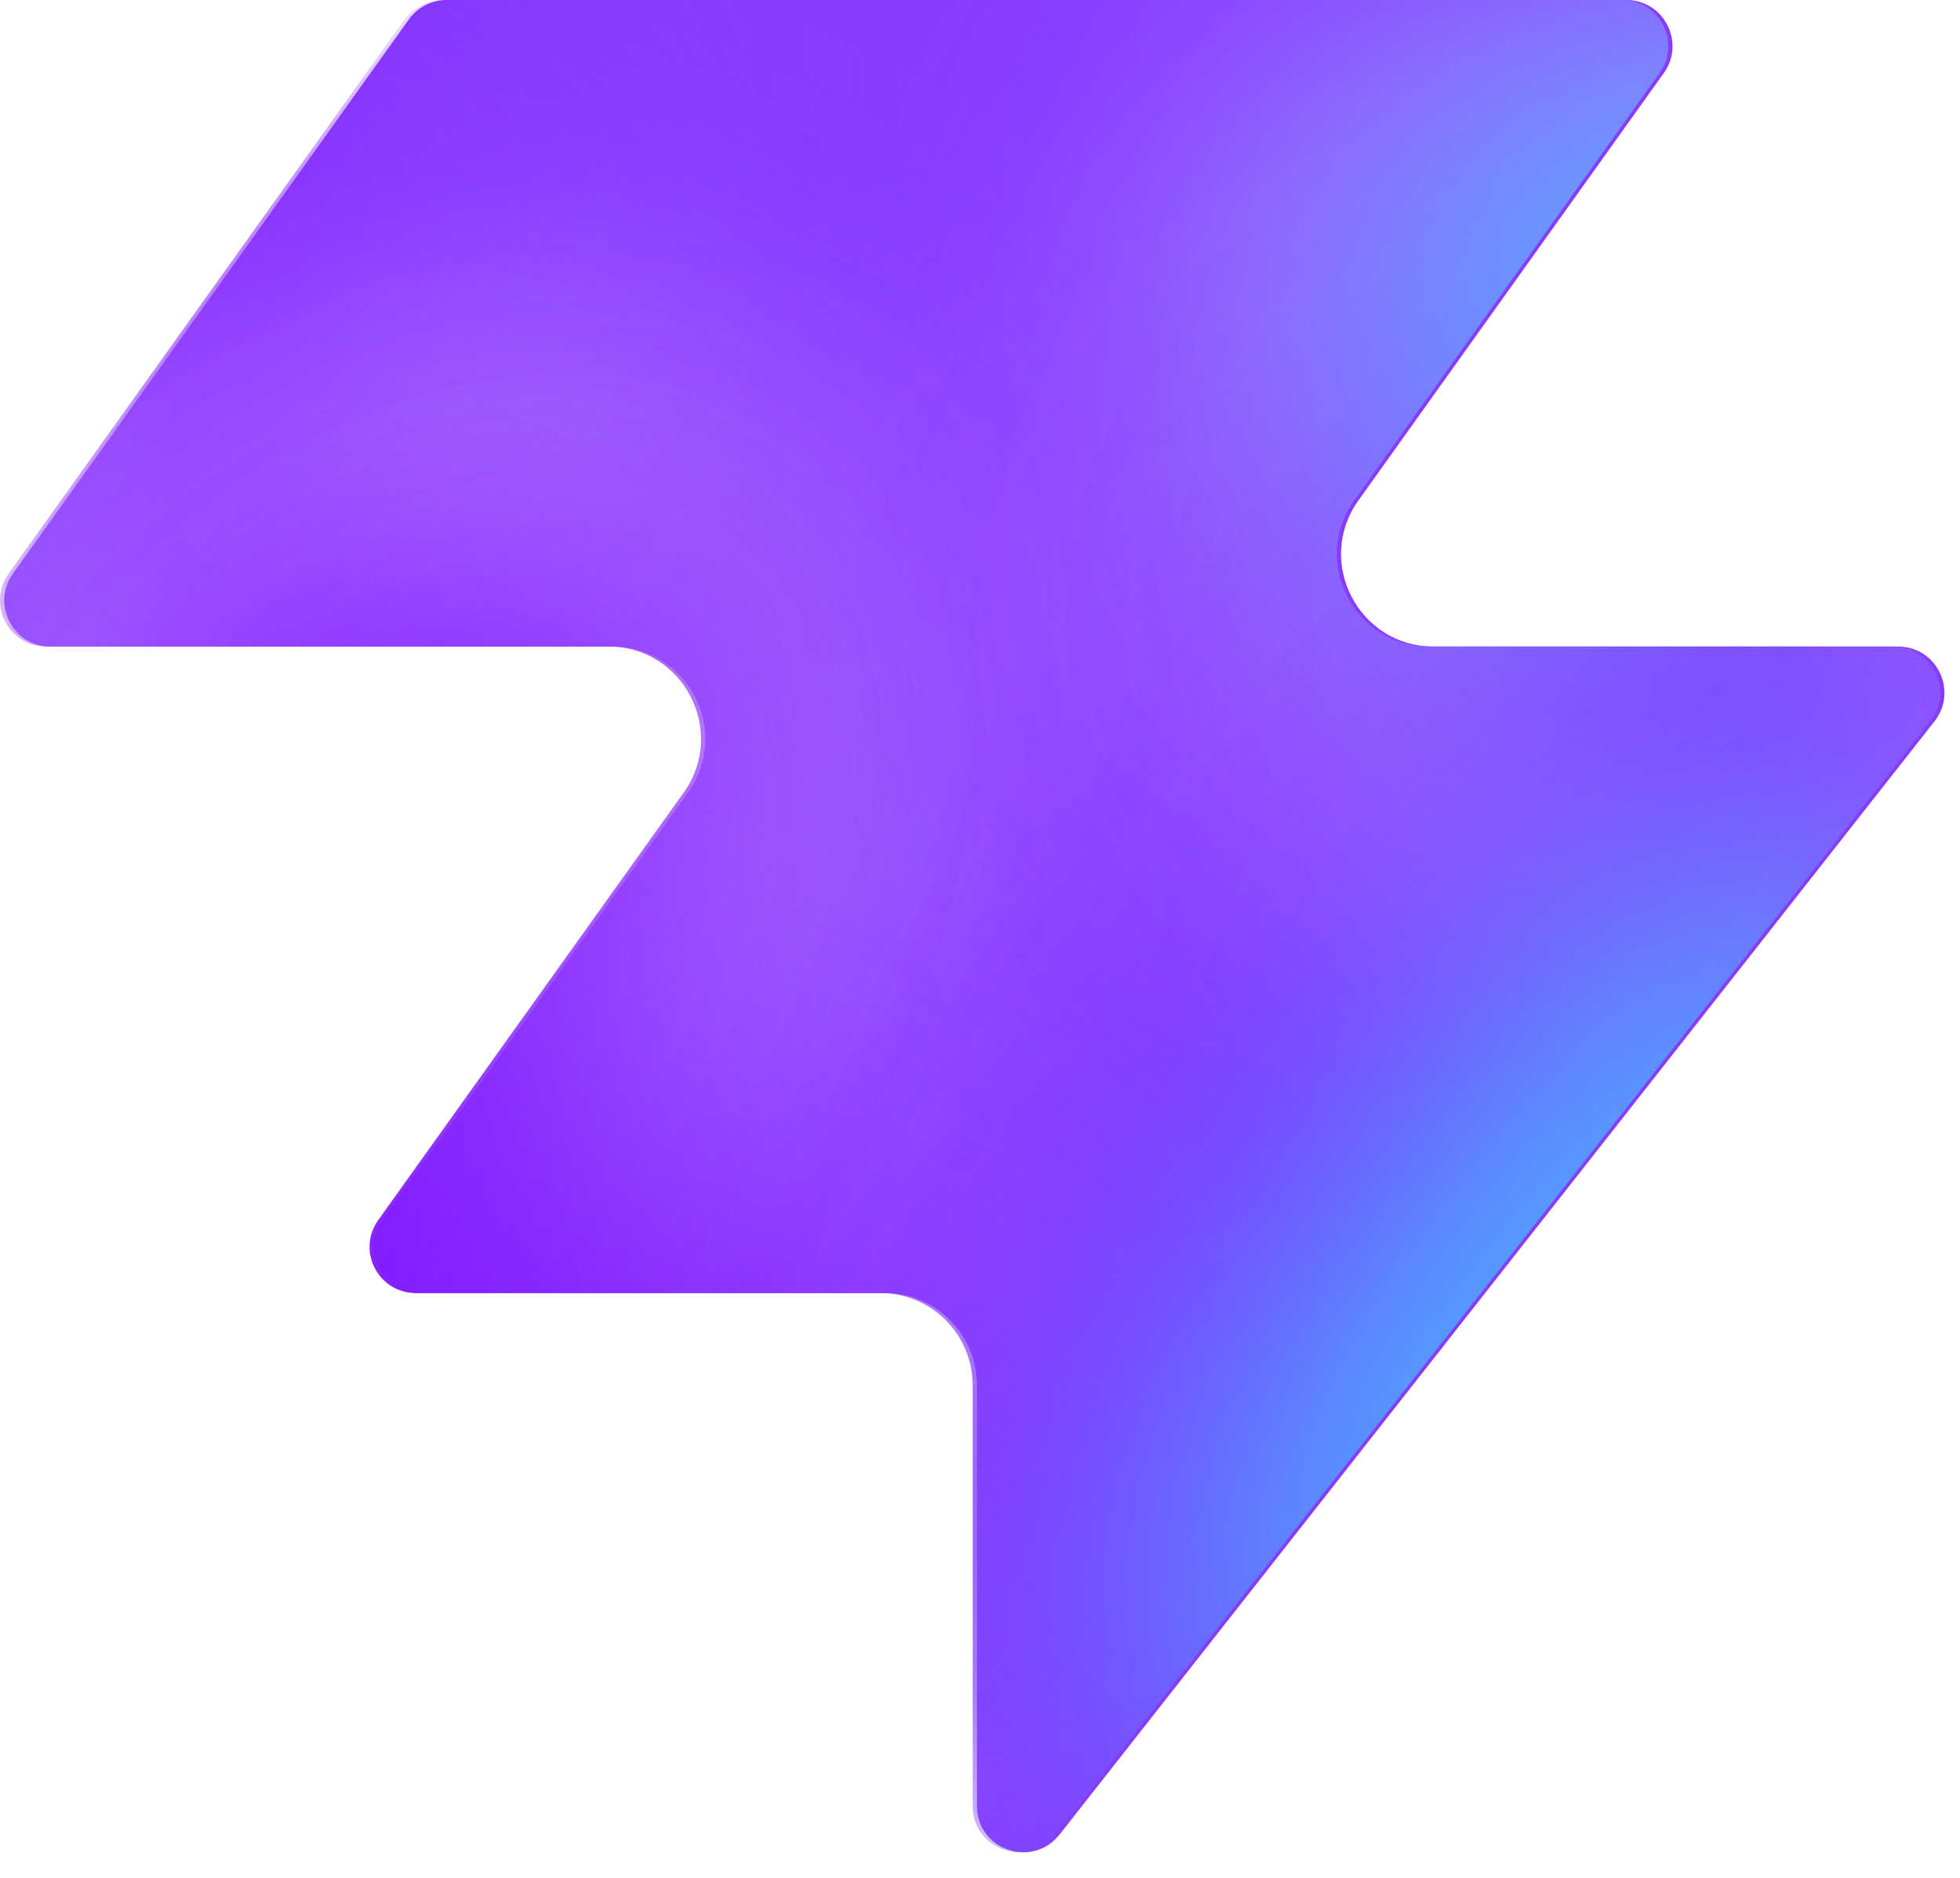
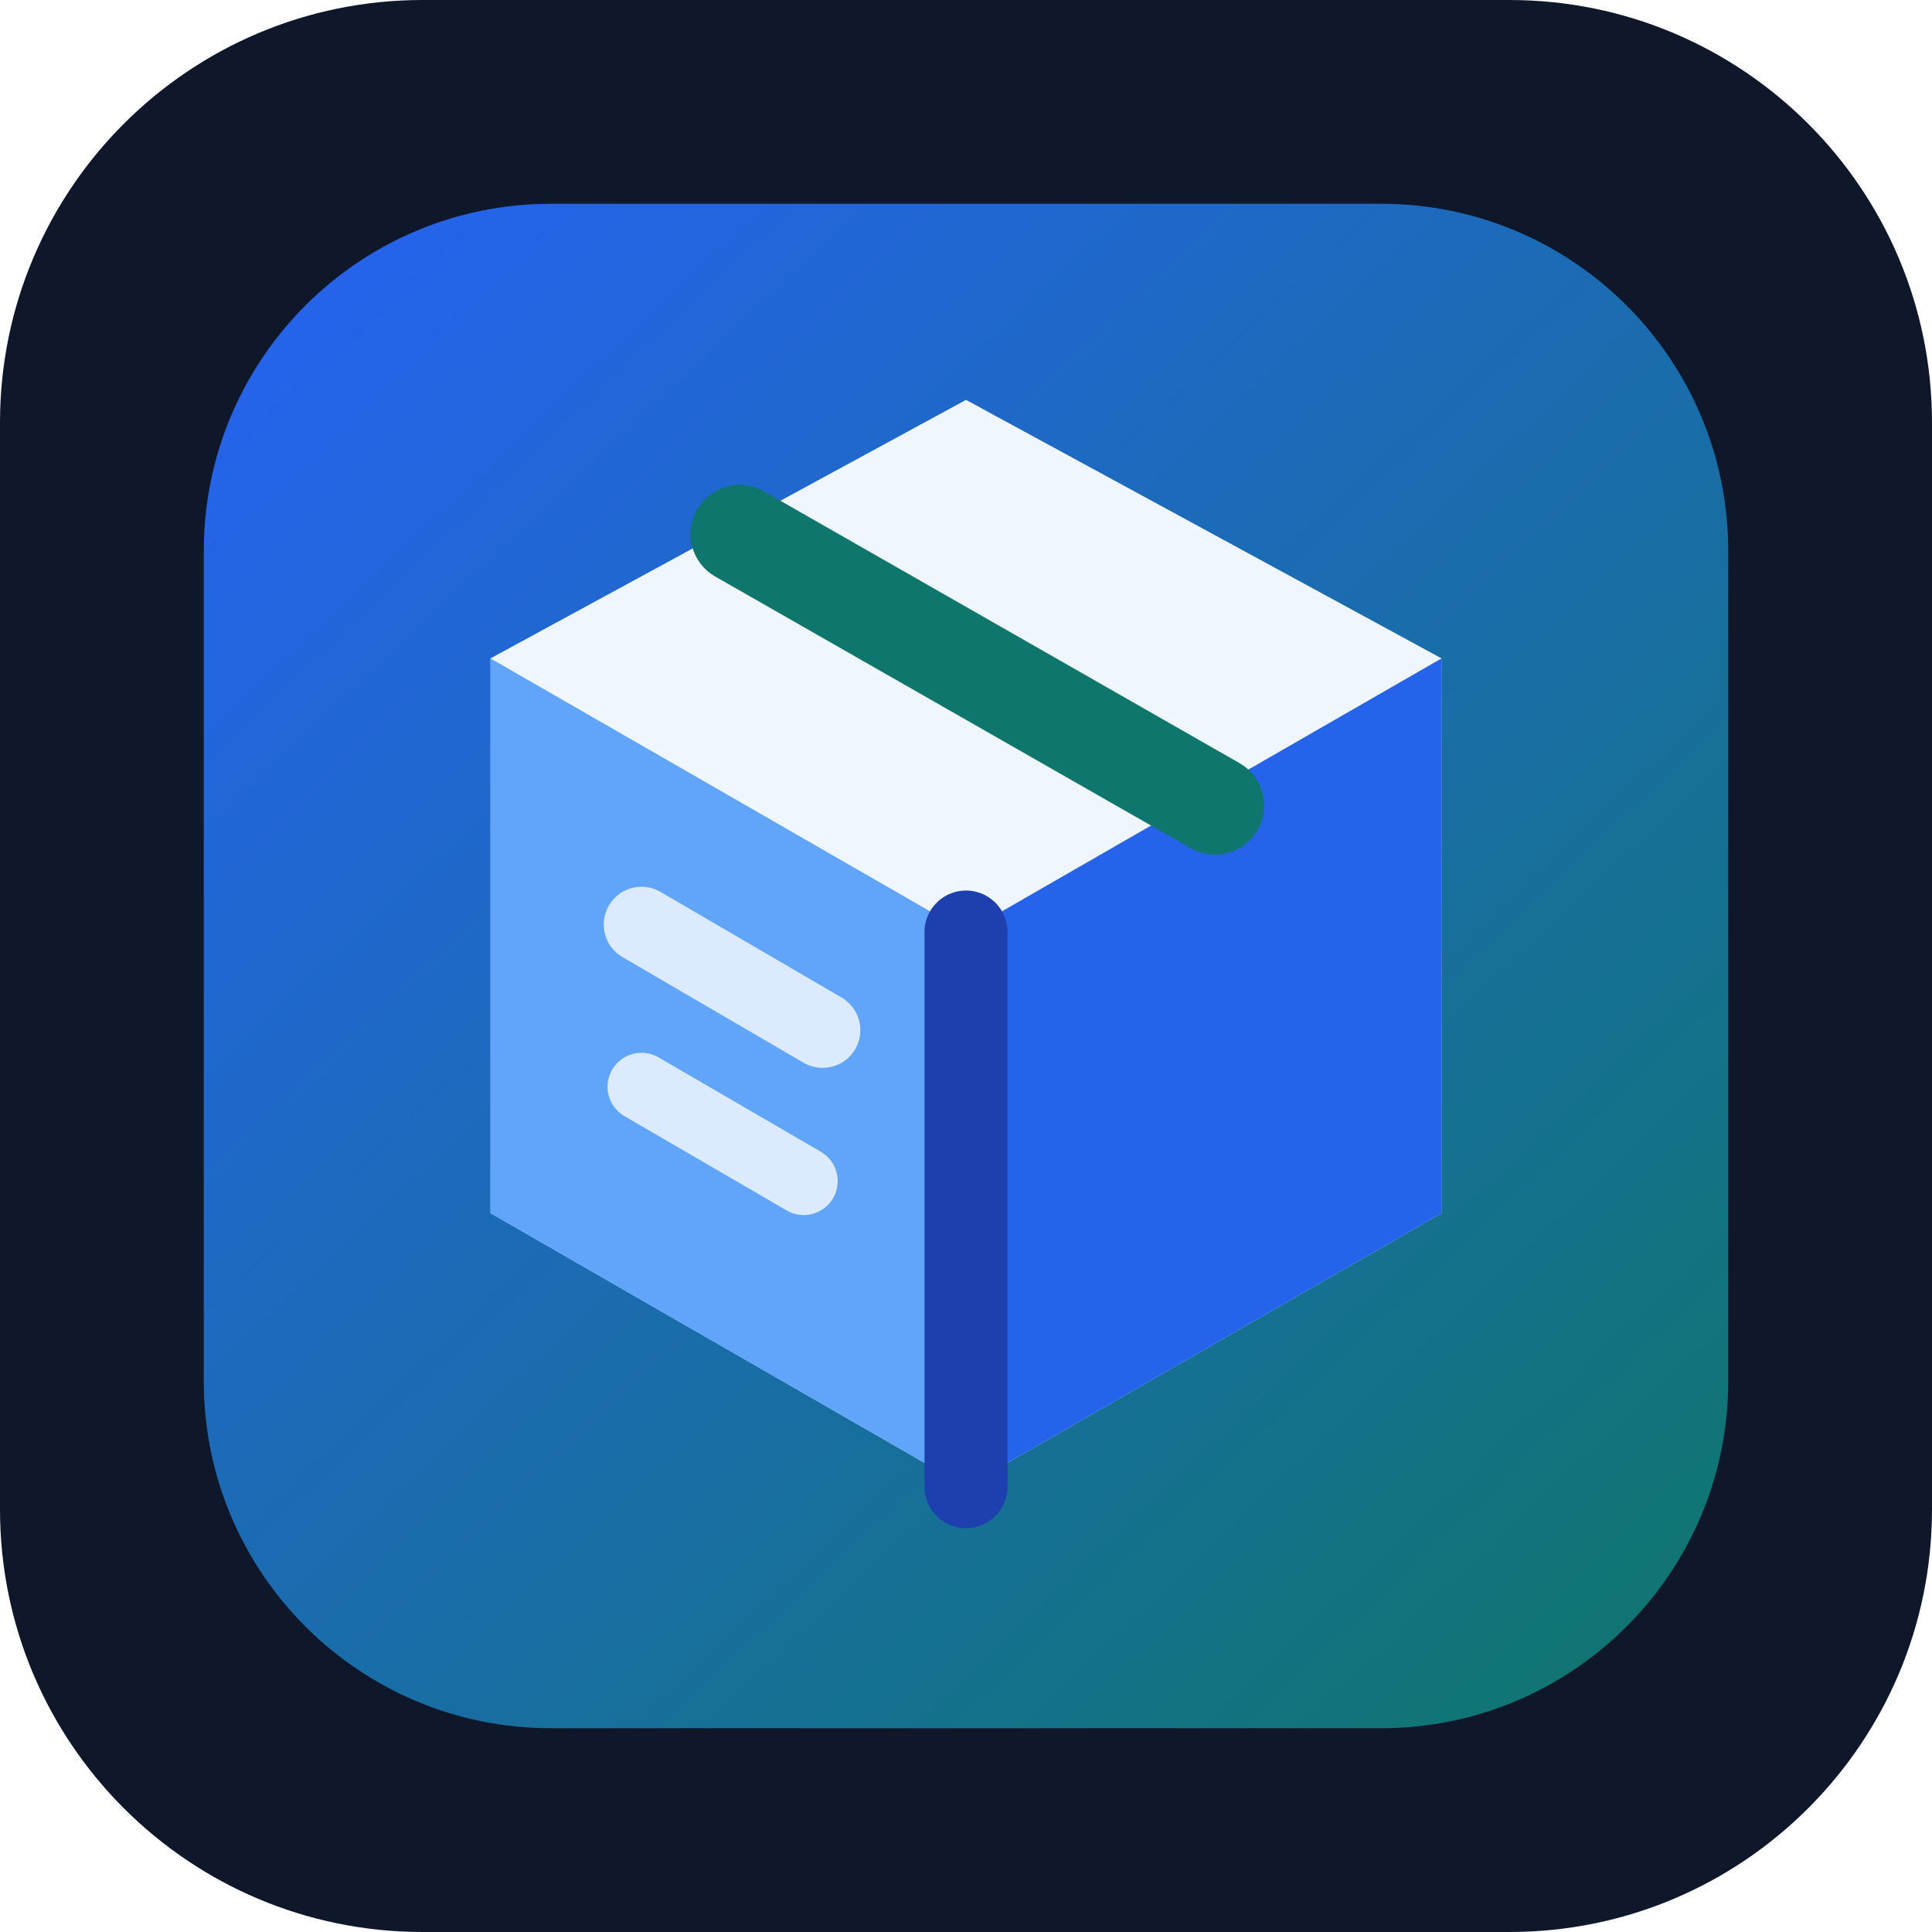
- <svg xmlns="http://www.w3.org/2000/svg" width="48" height="46" fill="none" viewBox="0 0 48 46">
-   <path fill="#863bff" d="M25.946 44.938c-.664.845-2.021.375-2.021-.698V33.937a2.26 2.26 0 0 0-2.262-2.262H10.287c-.92 0-1.456-1.04-.92-1.788l7.48-10.471c1.07-1.497 0-3.578-1.842-3.578H1.237c-.92 0-1.456-1.04-.92-1.788L10.013.474c.214-.297.556-.474.92-.474h28.894c.92 0 1.456 1.04.92 1.788l-7.48 10.471c-1.07 1.498 0 3.579 1.842 3.579h11.377c.943 0 1.473 1.088.89 1.83L25.947 44.94z" style="fill:#863bff;fill:color(display-p3 .525 .23 1);fill-opacity:1" />
-   <mask id="a" width="48" height="46" x="0" y="0" maskUnits="userSpaceOnUse" style="mask-type:alpha">
-     <path fill="#000" d="M25.842 44.938c-.664.844-2.021.375-2.021-.698V33.937a2.26 2.26 0 0 0-2.262-2.262H10.183c-.92 0-1.456-1.04-.92-1.788l7.48-10.471c1.07-1.498 0-3.579-1.842-3.579H1.133c-.92 0-1.456-1.04-.92-1.787L9.91.473c.214-.297.556-.474.92-.474h28.894c.92 0 1.456 1.04.92 1.788l-7.48 10.471c-1.07 1.498 0 3.578 1.842 3.578h11.377c.943 0 1.473 1.088.89 1.832L25.843 44.94z" style="fill:#000;fill-opacity:1" />
-   </mask>
-   <g mask="url(#a)">
-     <g filter="url(#b)">
-       <ellipse cx="5.508" cy="14.704" fill="#ede6ff" rx="5.508" ry="14.704" style="fill:#ede6ff;fill:color(display-p3 .927 .903 1);fill-opacity:1" transform="matrix(.00324 1 1 -.00324 -4.47 31.516)" />
-     </g>
-     <g filter="url(#c)">
-       <ellipse cx="10.399" cy="29.851" fill="#ede6ff" rx="10.399" ry="29.851" style="fill:#ede6ff;fill:color(display-p3 .927 .903 1);fill-opacity:1" transform="matrix(.00324 1 1 -.00324 -39.328 7.883)" />
-     </g>
-     <g filter="url(#d)">
-       <ellipse cx="5.508" cy="30.487" fill="#7e14ff" rx="5.508" ry="30.487" style="fill:#7e14ff;fill:color(display-p3 .492 .077 1);fill-opacity:1" transform="rotate(89.814 -25.913 -14.639)scale(1 -1)" />
-     </g>
-     <g filter="url(#e)">
-       <ellipse cx="5.508" cy="30.599" fill="#7e14ff" rx="5.508" ry="30.599" style="fill:#7e14ff;fill:color(display-p3 .492 .077 1);fill-opacity:1" transform="rotate(89.814 -32.644 -3.334)scale(1 -1)" />
-     </g>
-     <g filter="url(#f)">
-       <ellipse cx="5.508" cy="30.599" fill="#7e14ff" rx="5.508" ry="30.599" style="fill:#7e14ff;fill:color(display-p3 .492 .077 1);fill-opacity:1" transform="matrix(.00324 1 1 -.00324 -34.34 30.47)" />
-     </g>
-     <g filter="url(#g)">
-       <ellipse cx="14.072" cy="22.078" fill="#ede6ff" rx="14.072" ry="22.078" style="fill:#ede6ff;fill:color(display-p3 .927 .903 1);fill-opacity:1" transform="rotate(93.35 24.506 48.493)scale(-1 1)" />
-     </g>
-     <g filter="url(#h)">
-       <ellipse cx="3.47" cy="21.501" fill="#7e14ff" rx="3.47" ry="21.501" style="fill:#7e14ff;fill:color(display-p3 .492 .077 1);fill-opacity:1" transform="rotate(89.009 28.708 47.59)scale(-1 1)" />
-     </g>
-     <g filter="url(#i)">
-       <ellipse cx="3.47" cy="21.501" fill="#7e14ff" rx="3.47" ry="21.501" style="fill:#7e14ff;fill:color(display-p3 .492 .077 1);fill-opacity:1" transform="rotate(89.009 28.708 47.59)scale(-1 1)" />
-     </g>
-     <g filter="url(#j)">
-       <ellipse cx=".387" cy="8.972" fill="#7e14ff" rx="4.407" ry="29.108" style="fill:#7e14ff;fill:color(display-p3 .492 .077 1);fill-opacity:1" transform="rotate(39.51 .387 8.972)" />
-     </g>
-     <g filter="url(#k)">
-       <ellipse cx="47.523" cy="-6.092" fill="#7e14ff" rx="4.407" ry="29.108" style="fill:#7e14ff;fill:color(display-p3 .492 .077 1);fill-opacity:1" transform="rotate(37.892 47.523 -6.092)" />
-     </g>
-     <g filter="url(#l)">
-       <ellipse cx="41.412" cy="6.333" fill="#47bfff" rx="5.971" ry="9.665" style="fill:#47bfff;fill:color(display-p3 .28 .748 1);fill-opacity:1" transform="rotate(37.892 41.412 6.333)" />
-     </g>
-     <g filter="url(#m)">
-       <ellipse cx="-1.879" cy="38.332" fill="#7e14ff" rx="4.407" ry="29.108" style="fill:#7e14ff;fill:color(display-p3 .492 .077 1);fill-opacity:1" transform="rotate(37.892 -1.88 38.332)" />
-     </g>
-     <g filter="url(#n)">
-       <ellipse cx="-1.879" cy="38.332" fill="#7e14ff" rx="4.407" ry="29.108" style="fill:#7e14ff;fill:color(display-p3 .492 .077 1);fill-opacity:1" transform="rotate(37.892 -1.88 38.332)" />
-     </g>
-     <g filter="url(#o)">
-       <ellipse cx="35.651" cy="29.907" fill="#7e14ff" rx="4.407" ry="29.108" style="fill:#7e14ff;fill:color(display-p3 .492 .077 1);fill-opacity:1" transform="rotate(37.892 35.651 29.907)" />
-     </g>
-     <g filter="url(#p)">
-       <ellipse cx="38.418" cy="32.4" fill="#47bfff" rx="5.971" ry="15.297" style="fill:#47bfff;fill:color(display-p3 .28 .748 1);fill-opacity:1" transform="rotate(37.892 38.418 32.4)" />
-     </g>
-   </g>
+ <svg xmlns="http://www.w3.org/2000/svg" width="512" height="512" viewBox="0 0 512 512" fill="none">
+   <rect width="512" height="512" rx="112" fill="#0F172A" />
+   <rect x="54" y="54" width="404" height="404" rx="92" fill="url(#paint0_linear)" />
+   <path d="M256 106L382 174.5V321.5L256 394L130 321.5V174.5L256 106Z" fill="#DBEAFE" />
+   <path d="M256 106L382 174.5L256 247L130 174.5L256 106Z" fill="#EFF6FF" />
+   <path d="M130 174.5L256 247V394L130 321.5V174.5Z" fill="#60A5FA" />
+   <path d="M382 174.5L256 247V394L382 321.5V174.5Z" fill="#2563EB" />
+   <path d="M196 141.5L322 213.5" stroke="#0F766E" stroke-width="26" stroke-linecap="round" />
+   <path d="M256 247V394" stroke="#1E40AF" stroke-width="22" stroke-linecap="round" />
+   <path d="M170 245L218 273" stroke="#DBEAFE" stroke-width="20" stroke-linecap="round" />
+   <path d="M170 288L213 313" stroke="#DBEAFE" stroke-width="18" stroke-linecap="round" />
  <defs>
-     <filter id="b" width="60.045" height="41.654" x="-19.77" y="16.149" color-interpolation-filters="sRGB" filterUnits="userSpaceOnUse">
-       <feFlood flood-opacity="0" result="BackgroundImageFix" />
-       <feBlend in="SourceGraphic" in2="BackgroundImageFix" result="shape" />
-       <feGaussianBlur result="effect1_foregroundBlur_2002_17158" stdDeviation="7.659" />
-     </filter>
-     <filter id="c" width="90.34" height="51.437" x="-54.613" y="-7.533" color-interpolation-filters="sRGB" filterUnits="userSpaceOnUse">
-       <feFlood flood-opacity="0" result="BackgroundImageFix" />
-       <feBlend in="SourceGraphic" in2="BackgroundImageFix" result="shape" />
-       <feGaussianBlur result="effect1_foregroundBlur_2002_17158" stdDeviation="7.659" />
-     </filter>
-     <filter id="d" width="79.355" height="29.4" x="-49.64" y="2.03" color-interpolation-filters="sRGB" filterUnits="userSpaceOnUse">
-       <feFlood flood-opacity="0" result="BackgroundImageFix" />
-       <feBlend in="SourceGraphic" in2="BackgroundImageFix" result="shape" />
-       <feGaussianBlur result="effect1_foregroundBlur_2002_17158" stdDeviation="4.596" />
-     </filter>
-     <filter id="e" width="79.579" height="29.4" x="-45.045" y="20.029" color-interpolation-filters="sRGB" filterUnits="userSpaceOnUse">
-       <feFlood flood-opacity="0" result="BackgroundImageFix" />
-       <feBlend in="SourceGraphic" in2="BackgroundImageFix" result="shape" />
-       <feGaussianBlur result="effect1_foregroundBlur_2002_17158" stdDeviation="4.596" />
-     </filter>
-     <filter id="f" width="79.579" height="29.4" x="-43.513" y="21.178" color-interpolation-filters="sRGB" filterUnits="userSpaceOnUse">
-       <feFlood flood-opacity="0" result="BackgroundImageFix" />
-       <feBlend in="SourceGraphic" in2="BackgroundImageFix" result="shape" />
-       <feGaussianBlur result="effect1_foregroundBlur_2002_17158" stdDeviation="4.596" />
-     </filter>
-     <filter id="g" width="74.749" height="58.852" x="15.756" y="-17.901" color-interpolation-filters="sRGB" filterUnits="userSpaceOnUse">
-       <feFlood flood-opacity="0" result="BackgroundImageFix" />
-       <feBlend in="SourceGraphic" in2="BackgroundImageFix" result="shape" />
-       <feGaussianBlur result="effect1_foregroundBlur_2002_17158" stdDeviation="7.659" />
-     </filter>
-     <filter id="h" width="61.377" height="25.362" x="23.548" y="2.284" color-interpolation-filters="sRGB" filterUnits="userSpaceOnUse">
-       <feFlood flood-opacity="0" result="BackgroundImageFix" />
-       <feBlend in="SourceGraphic" in2="BackgroundImageFix" result="shape" />
-       <feGaussianBlur result="effect1_foregroundBlur_2002_17158" stdDeviation="4.596" />
-     </filter>
-     <filter id="i" width="61.377" height="25.362" x="23.548" y="2.284" color-interpolation-filters="sRGB" filterUnits="userSpaceOnUse">
-       <feFlood flood-opacity="0" result="BackgroundImageFix" />
-       <feBlend in="SourceGraphic" in2="BackgroundImageFix" result="shape" />
-       <feGaussianBlur result="effect1_foregroundBlur_2002_17158" stdDeviation="4.596" />
-     </filter>
-     <filter id="j" width="56.045" height="63.649" x="-27.636" y="-22.853" color-interpolation-filters="sRGB" filterUnits="userSpaceOnUse">
-       <feFlood flood-opacity="0" result="BackgroundImageFix" />
-       <feBlend in="SourceGraphic" in2="BackgroundImageFix" result="shape" />
-       <feGaussianBlur result="effect1_foregroundBlur_2002_17158" stdDeviation="4.596" />
-     </filter>
-     <filter id="k" width="54.814" height="64.646" x="20.116" y="-38.415" color-interpolation-filters="sRGB" filterUnits="userSpaceOnUse">
-       <feFlood flood-opacity="0" result="BackgroundImageFix" />
-       <feBlend in="SourceGraphic" in2="BackgroundImageFix" result="shape" />
-       <feGaussianBlur result="effect1_foregroundBlur_2002_17158" stdDeviation="4.596" />
-     </filter>
-     <filter id="l" width="33.541" height="35.313" x="24.641" y="-11.323" color-interpolation-filters="sRGB" filterUnits="userSpaceOnUse">
-       <feFlood flood-opacity="0" result="BackgroundImageFix" />
-       <feBlend in="SourceGraphic" in2="BackgroundImageFix" result="shape" />
-       <feGaussianBlur result="effect1_foregroundBlur_2002_17158" stdDeviation="4.596" />
-     </filter>
-     <filter id="m" width="54.814" height="64.646" x="-29.286" y="6.009" color-interpolation-filters="sRGB" filterUnits="userSpaceOnUse">
-       <feFlood flood-opacity="0" result="BackgroundImageFix" />
-       <feBlend in="SourceGraphic" in2="BackgroundImageFix" result="shape" />
-       <feGaussianBlur result="effect1_foregroundBlur_2002_17158" stdDeviation="4.596" />
-     </filter>
-     <filter id="n" width="54.814" height="64.646" x="-29.286" y="6.009" color-interpolation-filters="sRGB" filterUnits="userSpaceOnUse">
-       <feFlood flood-opacity="0" result="BackgroundImageFix" />
-       <feBlend in="SourceGraphic" in2="BackgroundImageFix" result="shape" />
-       <feGaussianBlur result="effect1_foregroundBlur_2002_17158" stdDeviation="4.596" />
-     </filter>
-     <filter id="o" width="54.814" height="64.646" x="8.244" y="-2.416" color-interpolation-filters="sRGB" filterUnits="userSpaceOnUse">
-       <feFlood flood-opacity="0" result="BackgroundImageFix" />
-       <feBlend in="SourceGraphic" in2="BackgroundImageFix" result="shape" />
-       <feGaussianBlur result="effect1_foregroundBlur_2002_17158" stdDeviation="4.596" />
-     </filter>
-     <filter id="p" width="39.409" height="43.623" x="18.713" y="10.588" color-interpolation-filters="sRGB" filterUnits="userSpaceOnUse">
-       <feFlood flood-opacity="0" result="BackgroundImageFix" />
-       <feBlend in="SourceGraphic" in2="BackgroundImageFix" result="shape" />
-       <feGaussianBlur result="effect1_foregroundBlur_2002_17158" stdDeviation="4.596" />
-     </filter>
+     <linearGradient id="paint0_linear" x1="89" y1="76" x2="439" y2="447" gradientUnits="userSpaceOnUse">
+       <stop stop-color="#2563EB" />
+       <stop offset="1" stop-color="#0F766E" />
+     </linearGradient>
  </defs>
</svg>
